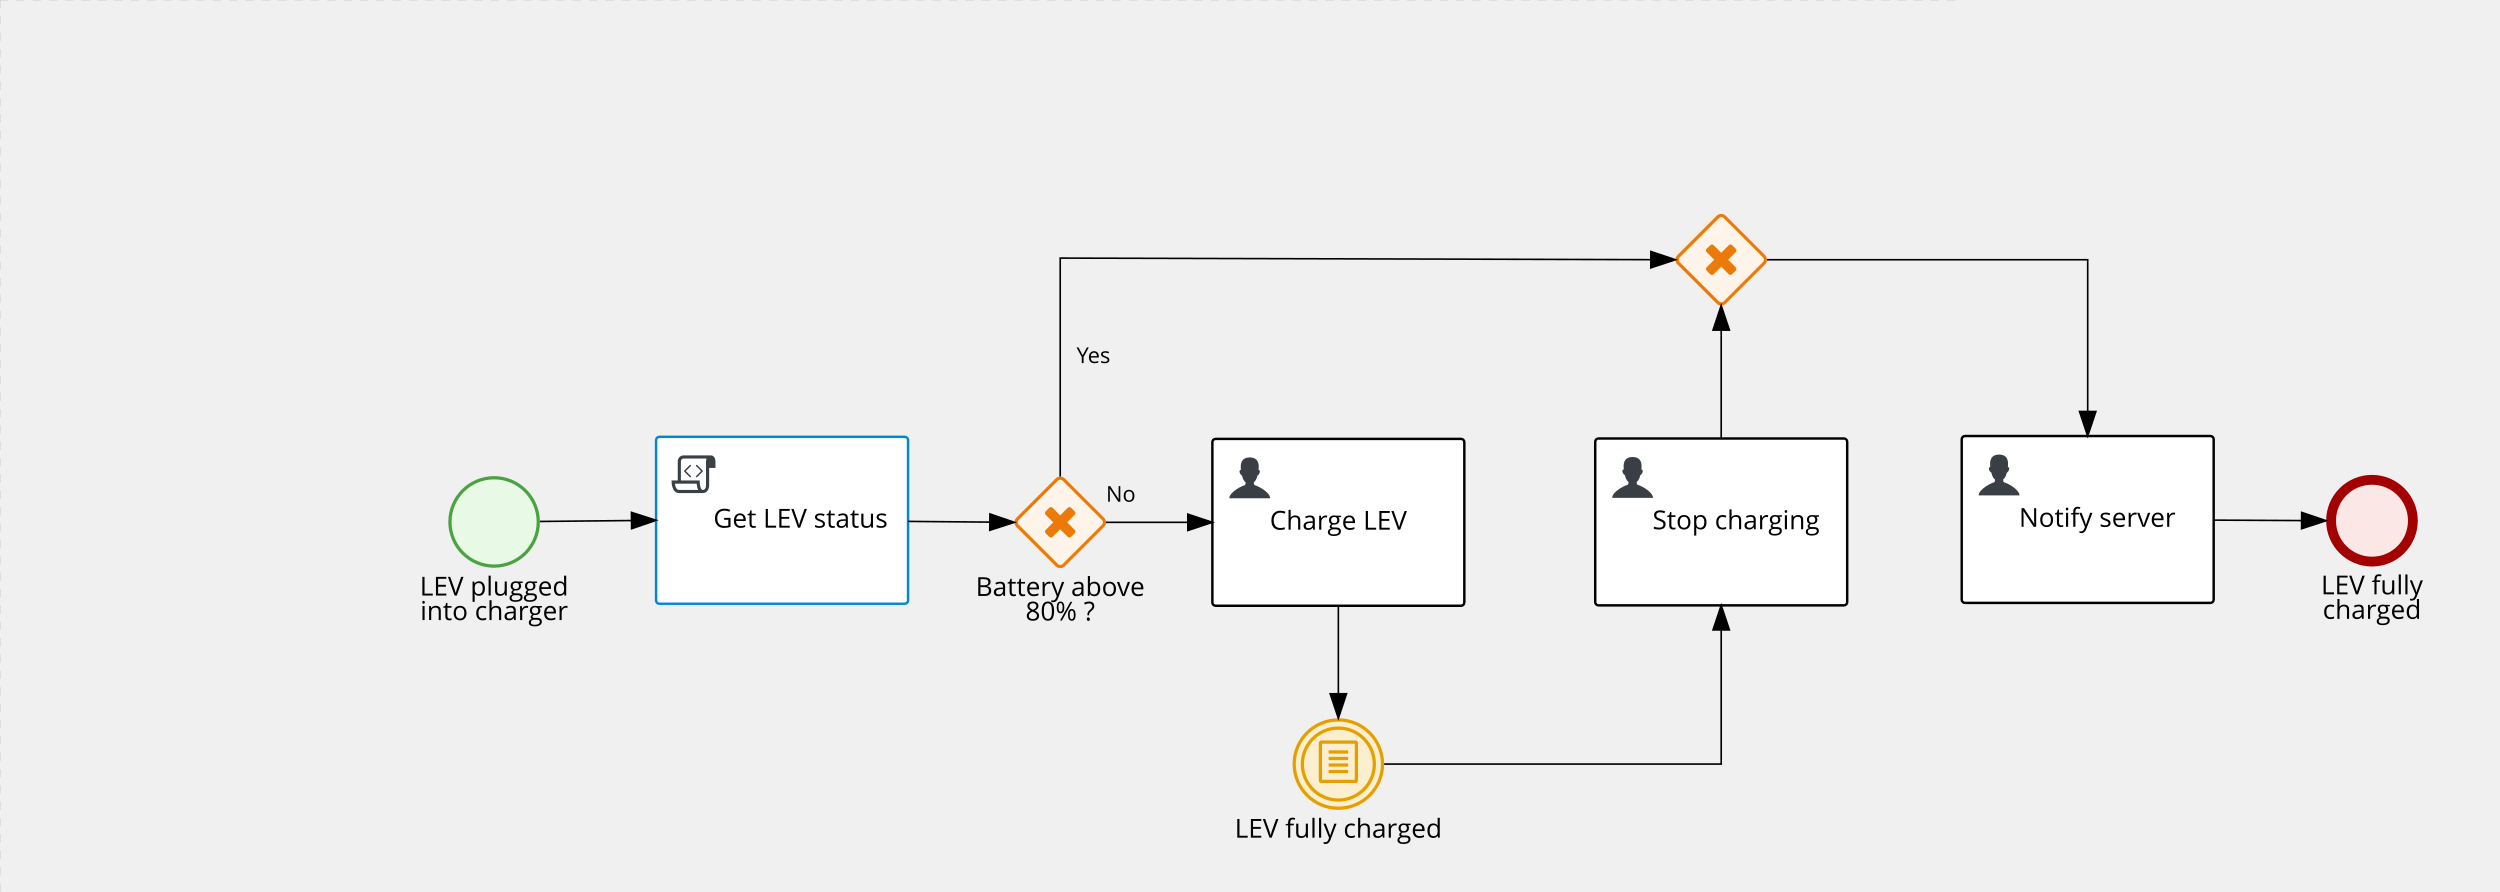
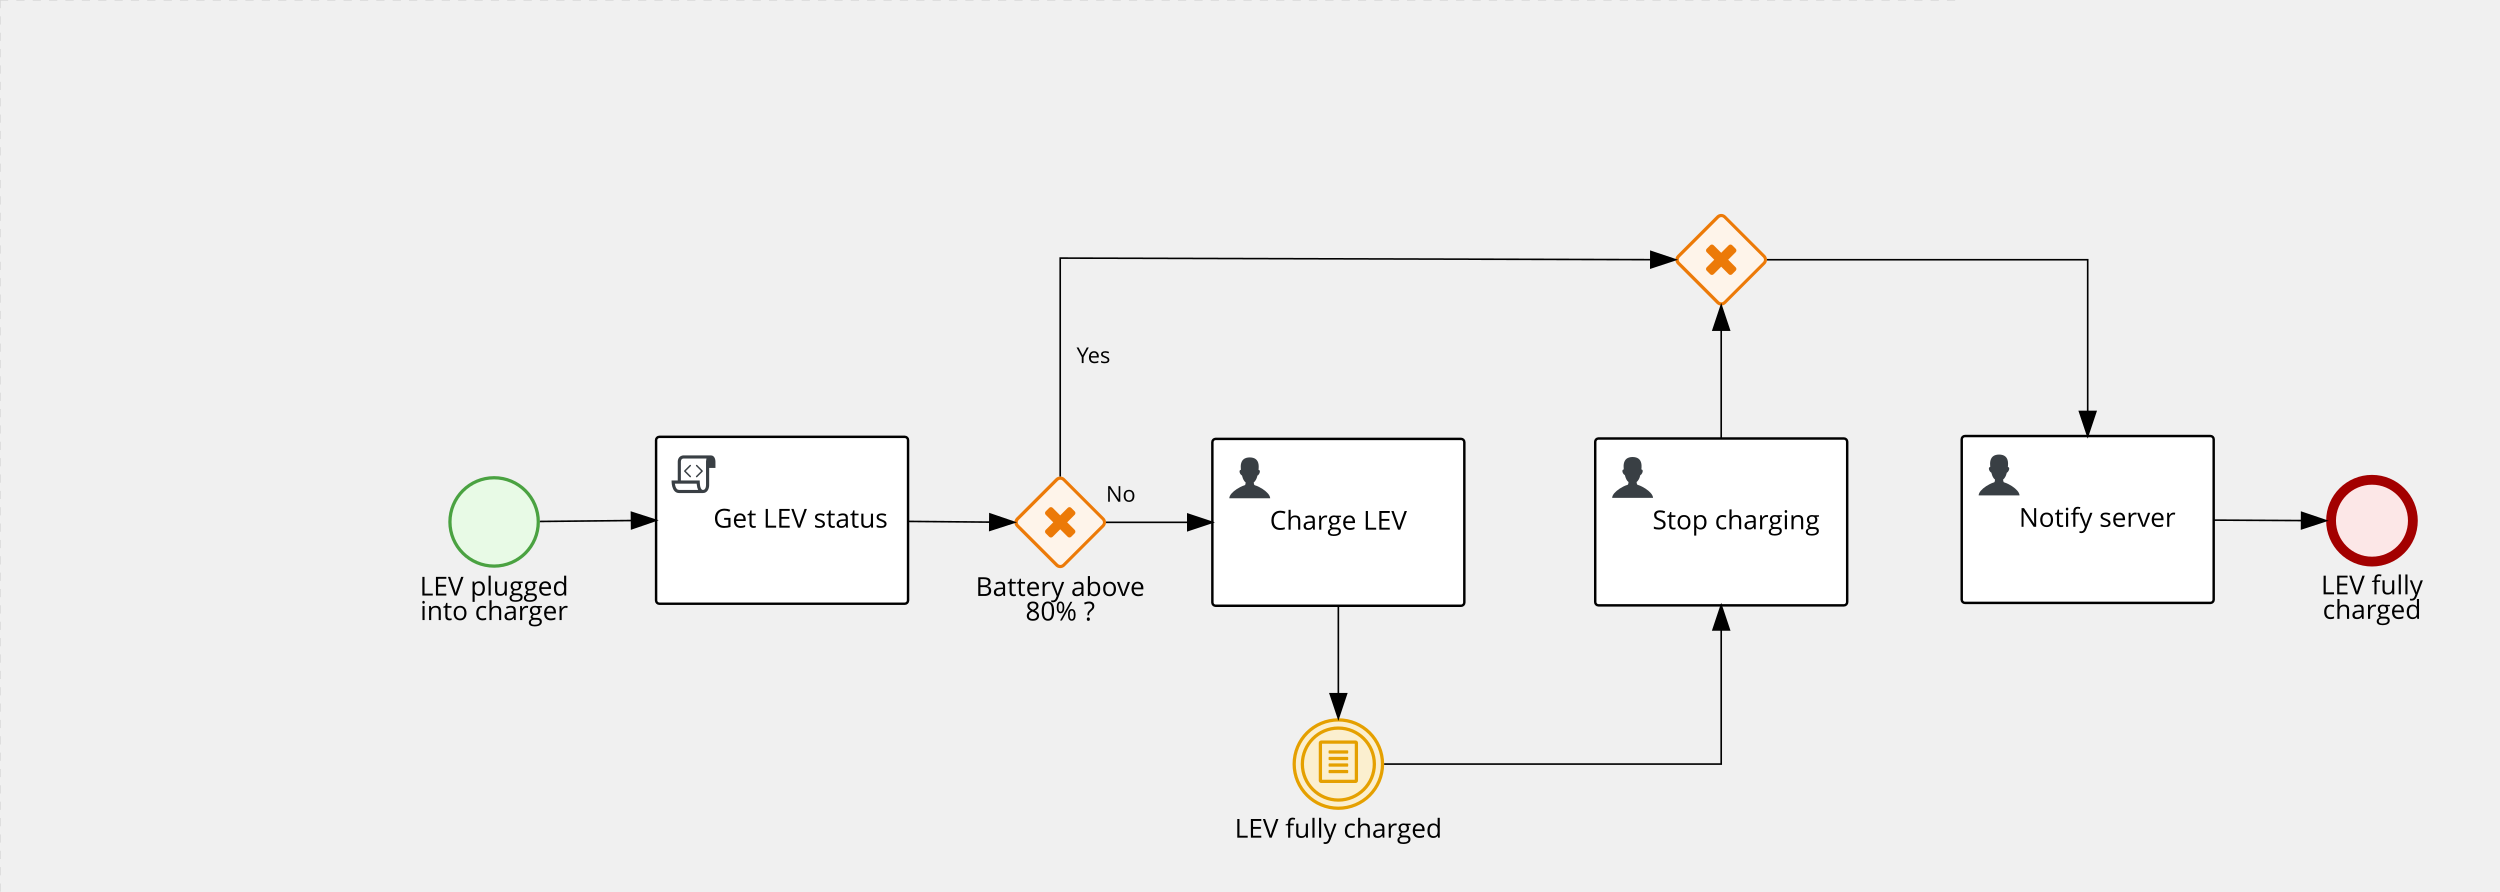
<svg xmlns="http://www.w3.org/2000/svg" version="1.1" width="1528" height="545" viewBox="0 0 1528 545">
  <defs />
  <g transform="matrix(1,0,0,1,0,0)">
    <g>
      <g>
        <g>
          <path fill="none" stroke="#d3d3d3" paint-order="fill stroke markers" d=" M 0 0 L 1200 0" stroke-miterlimit="10" stroke-opacity="0.8" stroke-dasharray="5" />
        </g>
        <g>
          <path fill="none" stroke="#d3d3d3" paint-order="fill stroke markers" d=" M 0 0 L 0 800" stroke-miterlimit="10" stroke-opacity="0.8" stroke-dasharray="5" />
        </g>
      </g>
      <g id="_4B5C4515-BD2F-43A4-8A5E-1904B69EF2A3" bpmn2nodeid="_4B5C4515-BD2F-43A4-8A5E-1904B69EF2A3" transform="matrix(1,0,0,1,620,291.25)">
        <g>
          <path fill="none" stroke="none" />
        </g>
        <g transform="matrix(0.125,0,0,0.125,0,0)">
          <g transform="matrix(1,0,0,1,0,0)">
            <path fill="#fef4ea" stroke="none" id="_4B5C4515-BD2F-43A4-8A5E-1904B69EF2A3?shapeType=BACKGROUND" paint-order="stroke fill markers" d=" M 0 0 M 224.4 4.3 C 216.4 4.3 208.4 7.3 202.3 13.4 L 13.5 202.2 C 1.3 214.4 1.3 234.2 13.5 246.4 L 202.2 435.1 C 208.3 441.2 216.4 444.2 224.3 444.2 C 232.2 444.2 240.3 441.2 246.4 435.1 L 435.1 246.4 C 447.3 234.2 447.3 214.4 435.1 202.2 L 246.5 13.4 C 240.4 7.3 232.4 4.3 224.4 4.3 L 224.4 4.3 Z" />
          </g>
          <g>
            <g transform="matrix(1,0,0,1,0,0)">
              <g transform="matrix(1,0,0,1,0,0)">
                <path fill="#ec7a08" stroke="none" id="_4B5C4515-BD2F-43A4-8A5E-1904B69EF2A3?shapeType=BORDER&amp;renderType=FILL" paint-order="stroke fill markers" d=" M 0 0 M 20.8 212.7 L 213.3 20.2 C 219.6 13.9 229.7 13.9 235.9 20.2 L 428.4 212.7 C 434.7 219 434.7 229.1 428.4 235.3 L 235.9 427.8 C 229.6 434.1 219.5 434.1 213.3 427.8 L 20.8 235.3 C 14.5 229.1 14.5 218.9 20.8 212.7 L 20.8 212.7 Z M 0 0 M 0 224 C 0 232.1 3.1 240.3 9.3 246.5 L 201.5 438.7 C 213.9 451.1 234.1 451.1 246.5 438.7 L 438.7 246.5 C 444.9 240.3 448 232.1 448 224 C 448 215.9 444.9 207.7 438.7 201.5 L 246.5 9.3 C 234.1 -3.1 213.9 -3.1 201.5 9.3 L 9.3 201.5 C 3.1 207.7 0 215.9 0 224 L 0 224 Z" />
              </g>
            </g>
          </g>
          <g>
            <g transform="matrix(1,0,0,1,0,0)">
              <g transform="matrix(1,0,0,1,0,0)">
                <path fill="#ec7a08" stroke="none" id="_4B5C4515-BD2F-43A4-8A5E-1904B69EF2A3undefined" paint-order="stroke fill markers" d=" M 0 0 M 298.2 269.2 C 298.2 272.6 297.1 275.3 294.7 277.7 L 277.7 294.7 C 275.3 297.1 272.6 298.2 269.2 298.2 C 265.8 298.2 263.1 297.1 260.7 294.7 L 224 258 L 187.2 294.8 C 184.8 297.2 182.1 298.3 178.7 298.3 C 175.3 298.3 172.6 297.2 170.2 294.8 L 153.2 277.8 C 150.8 275.4 149.7 272.7 149.7 269.3 C 149.7 265.9 150.8 263.2 153.2 260.8 L 190 224 L 153.2 187.2 C 150.8 184.8 149.7 182 149.7 178.7 C 149.7 175.3 150.8 172.5 153.2 170.2 L 170.2 153.2 C 172.6 150.8 175.3 149.7 178.7 149.7 C 182.1 149.7 184.8 150.8 187.2 153.2 L 224 190 L 260.8 153.2 C 263.2 150.8 265.9 149.7 269.3 149.7 C 272.7 149.7 275.4 150.8 277.8 153.2 L 294.8 170.2 C 297.2 172.5 298.3 175.3 298.3 178.7 C 298.3 182 297.2 184.8 294.8 187.2 L 258 224 L 294.8 260.8 C 297.1 263.1 298.2 265.9 298.2 269.2 Z" />
              </g>
            </g>
          </g>
        </g>
        <g transform="matrix(1,0,0,1,-25.74219,61)">
          <text fill="#000000" stroke="none" font-family="Open Sans" font-size="12pt" font-style="normal" font-weight="normal" text-decoration="normal" x="53.742" y="12" text-anchor="middle" dominant-baseline="alphabetic">Battery above </text>
          <text fill="#000000" stroke="none" font-family="Open Sans" font-size="12pt" font-style="normal" font-weight="normal" text-decoration="normal" x="53.742" y="27" text-anchor="middle" dominant-baseline="alphabetic">        80% ?        </text>
        </g>
      </g>
      <g id="_B5CCC057-EF30-4952-B1A7-DE82EDC33570" bpmn2nodeid="_B5CCC057-EF30-4952-B1A7-DE82EDC33570" transform="matrix(1,0,0,1,274,291)">
        <g>
          <path fill="none" stroke="none" />
        </g>
        <g transform="matrix(0.125,0,0,0.125,0,0)">
          <g transform="matrix(1,0,0,1,0,0)">
            <path fill="#e8fae6" stroke="none" id="_B5CCC057-EF30-4952-B1A7-DE82EDC33570?shapeType=BACKGROUND" paint-order="stroke fill markers" d=" M 0 0 M 444 224 C 444 263.9 434.2 300.8 414.4 334.5 C 394.7 368.2 368 394.9 334.4 414.5 C 300.8 434.1 263.9 444 224 444 C 184.1 444 147.2 434.2 113.5 414.4 C 79.8 394.7 53.1 368 33.5 334.4 C 13.9 300.8 4 263.9 4 224 C 4 184.1 13.8 147.2 33.6 113.5 C 53.4 79.8 80.1 53.1 113.6 33.5 C 147.1 13.9 184.1 4 224 4 C 263.9 4 300.8 13.8 334.5 33.6 C 368.2 53.4 394.9 80.1 414.5 113.6 C 434.1 147.1 444 184.1 444 224 Z" />
          </g>
          <g>
            <g transform="matrix(1,0,0,1,0,0)">
              <g transform="matrix(1,0,0,1,0,0)">
                <path fill="#4aa241" stroke="none" id="_B5CCC057-EF30-4952-B1A7-DE82EDC33570?shapeType=BORDER&amp;renderType=FILL" paint-order="stroke fill markers" d=" M 0 0 M 224 0 C 100.3 0 0 100.3 0 224 C 0 347.7 100.3 448 224 448 C 347.7 448 448 347.7 448 224 C 448 100.3 347.7 0 224 0 Z M 0 0 M 224 432 C 109.1 432 16 338.9 16 224 C 16 109.1 109.1 16 224 16 C 338.9 16 432 109.1 432 224 C 432 338.9 338.9 432 224 432 Z" />
              </g>
            </g>
          </g>
        </g>
        <g transform="matrix(1,0,0,1,-19.51172,61)">
          <text fill="#000000" stroke="none" font-family="Open Sans" font-size="12pt" font-style="normal" font-weight="normal" text-decoration="normal" x="47.512" y="12" text-anchor="middle" dominant-baseline="alphabetic">LEV plugged </text>
          <text fill="#000000" stroke="none" font-family="Open Sans" font-size="12pt" font-style="normal" font-weight="normal" text-decoration="normal" x="47.512" y="27" text-anchor="middle" dominant-baseline="alphabetic">into charger </text>
        </g>
      </g>
      <g id="_08F3C379-D075-4F62-9CAC-3A40F6E01151" bpmn2nodeid="_08F3C379-D075-4F62-9CAC-3A40F6E01151" transform="matrix(1,0,0,1,1024,130.75)">
        <g>
          <path fill="none" stroke="none" />
        </g>
        <g transform="matrix(0.125,0,0,0.125,0,0)">
          <g transform="matrix(1,0,0,1,0,0)">
            <path fill="#fef4ea" stroke="none" id="_08F3C379-D075-4F62-9CAC-3A40F6E01151?shapeType=BACKGROUND" paint-order="stroke fill markers" d=" M 0 0 M 224.4 4.3 C 216.4 4.3 208.4 7.3 202.3 13.4 L 13.5 202.2 C 1.3 214.4 1.3 234.2 13.5 246.4 L 202.2 435.1 C 208.3 441.2 216.4 444.2 224.3 444.2 C 232.2 444.2 240.3 441.2 246.4 435.1 L 435.1 246.4 C 447.3 234.2 447.3 214.4 435.1 202.2 L 246.5 13.4 C 240.4 7.3 232.4 4.3 224.4 4.3 L 224.4 4.3 Z" />
          </g>
          <g>
            <g transform="matrix(1,0,0,1,0,0)">
              <g transform="matrix(1,0,0,1,0,0)">
                <path fill="#ec7a08" stroke="none" id="_08F3C379-D075-4F62-9CAC-3A40F6E01151?shapeType=BORDER&amp;renderType=FILL" paint-order="stroke fill markers" d=" M 0 0 M 20.8 212.7 L 213.3 20.2 C 219.6 13.9 229.7 13.9 235.9 20.2 L 428.4 212.7 C 434.7 219 434.7 229.1 428.4 235.3 L 235.9 427.8 C 229.6 434.1 219.5 434.1 213.3 427.8 L 20.8 235.3 C 14.5 229.1 14.5 218.9 20.8 212.7 L 20.8 212.7 Z M 0 0 M 0 224 C 0 232.1 3.1 240.3 9.3 246.5 L 201.5 438.7 C 213.9 451.1 234.1 451.1 246.5 438.7 L 438.7 246.5 C 444.9 240.3 448 232.1 448 224 C 448 215.9 444.9 207.7 438.7 201.5 L 246.5 9.3 C 234.1 -3.1 213.9 -3.1 201.5 9.3 L 9.3 201.5 C 3.1 207.7 0 215.9 0 224 L 0 224 Z" />
              </g>
            </g>
          </g>
          <g>
            <g transform="matrix(1,0,0,1,0,0)">
              <g transform="matrix(1,0,0,1,0,0)">
                <path fill="#ec7a08" stroke="none" id="_08F3C379-D075-4F62-9CAC-3A40F6E01151undefined" paint-order="stroke fill markers" d=" M 0 0 M 298.2 269.2 C 298.2 272.6 297.1 275.3 294.7 277.7 L 277.7 294.7 C 275.3 297.1 272.6 298.2 269.2 298.2 C 265.8 298.2 263.1 297.1 260.7 294.7 L 224 258 L 187.2 294.8 C 184.8 297.2 182.1 298.3 178.7 298.3 C 175.3 298.3 172.6 297.2 170.2 294.8 L 153.2 277.8 C 150.8 275.4 149.7 272.7 149.7 269.3 C 149.7 265.9 150.8 263.2 153.2 260.8 L 190 224 L 153.2 187.2 C 150.8 184.8 149.7 182 149.7 178.7 C 149.7 175.3 150.8 172.5 153.2 170.2 L 170.2 153.2 C 172.6 150.8 175.3 149.7 178.7 149.7 C 182.1 149.7 184.8 150.8 187.2 153.2 L 224 190 L 260.8 153.2 C 263.2 150.8 265.9 149.7 269.3 149.7 C 272.7 149.7 275.4 150.8 277.8 153.2 L 294.8 170.2 C 297.2 172.5 298.3 175.3 298.3 178.7 C 298.3 182 297.2 184.8 294.8 187.2 L 258 224 L 294.8 260.8 C 297.1 263.1 298.2 265.9 298.2 269.2 Z" />
              </g>
            </g>
          </g>
        </g>
        <g transform="matrix(1,0,0,1,28,61)" />
      </g>
      <g id="_71F5C260-E4D3-4746-9C67-C481BD1EAB73" bpmn2nodeid="_71F5C260-E4D3-4746-9C67-C481BD1EAB73" transform="matrix(1,0,0,1,790,439)">
        <g>
          <path fill="none" stroke="none" />
        </g>
        <g transform="matrix(0.125,0,0,0.125,0,0)">
          <g transform="matrix(1,0,0,1,0,0)">
            <path fill="#fbefcf" stroke="none" id="_71F5C260-E4D3-4746-9C67-C481BD1EAB73?shapeType=BACKGROUND" paint-order="stroke fill markers" d=" M 0 0 M 444 224 C 444 263.9 434.2 300.8 414.4 334.5 C 394.7 368.2 368 394.9 334.4 414.5 C 300.8 434.1 263.9 444 224 444 C 184.1 444 147.2 434.2 113.5 414.4 C 79.8 394.7 53.1 368 33.5 334.4 C 13.9 300.8 4 263.9 4 224 C 4 184.1 13.8 147.2 33.6 113.5 C 53.4 79.8 80.1 53.1 113.6 33.5 C 147.1 13.9 184.1 4 224 4 C 263.9 4 300.8 13.8 334.5 33.6 C 368.2 53.4 394.9 80.1 414.5 113.6 C 434.1 147.1 444 184.1 444 224 Z" />
          </g>
          <g>
            <g transform="matrix(1,0,0,1,0,0)">
              <g transform="matrix(1,0,0,1,0,0)">
                <path fill="#e5a000" stroke="none" id="_71F5C260-E4D3-4746-9C67-C481BD1EAB73?shapeType=BORDER&amp;renderType=FILL" paint-order="stroke fill markers" d=" M 0 0 M 224 408 C 122.5 408 40 325.5 40 224 C 40 122.5 122.5 40 224 40 C 325.5 40 408 122.5 408 224 C 408 325.5 325.5 408 224 408 Z M 0 0 M 224 56 C 131.4 56 56 131.4 56 224 C 56 316.6 131.4 392 224 392 C 316.6 392 392 316.6 392 224 C 392 131.4 316.6 56 224 56 Z M 0 0 M 224 16 C 252.1 16 279.3 21.5 305 32.3 C 329.8 42.8 352 57.8 371.1 76.9 C 390.2 96 405.2 118.3 415.7 143 C 426.5 168.6 432 195.9 432 224 C 432 252.1 426.5 279.3 415.7 305 C 405.2 329.8 390.2 352 371.1 371.1 C 352 390.2 329.7 405.2 305 415.7 C 279.4 426.5 252.1 432 224 432 C 195.9 432 168.7 426.5 143 415.7 C 118.2 405.2 96 390.2 76.9 371.1 C 57.8 352 42.8 329.7 32.3 305 C 21.5 279.3 16 252.1 16 224 C 16 195.9 21.5 168.7 32.3 143 C 42.8 118.2 57.8 96 76.9 76.9 C 96 57.8 118.3 42.8 143 32.3 C 168.7 21.5 195.9 16 224 16 M 224 0 C 100.3 0 0 100.3 0 224 C 0 347.7 100.3 448 224 448 C 347.7 448 448 347.7 448 224 C 448 100.3 347.7 0 224 0 L 224 0 Z" />
              </g>
            </g>
          </g>
          <g>
            <g transform="matrix(1,0,0,1,0,0)">
              <g transform="matrix(1,0,0,1,0,0)">
                <path fill="#e5a000" stroke="none" id="_71F5C260-E4D3-4746-9C67-C481BD1EAB73undefined" paint-order="stroke fill markers" d=" M 0 0 M 320.2 304.7 C 320.2 308 319.1 310.8 316.7 313.2 C 314.3 315.5 311.6 316.7 308.2 316.7 L 140.2 316.7 C 136.8 316.7 134 315.5 131.7 313.2 C 129.3 310.8 128.2 308 128.2 304.7 L 128.2 120.7 C 128.2 117.4 129.3 114.5 131.7 112.2 C 134 109.9 136.8 108.7 140.2 108.7 L 308.2 108.7 C 311.6 108.7 314.3 109.9 316.7 112.2 C 319.1 114.5 320.2 117.4 320.2 120.7 L 320.2 304.7 Z M 0 0 M 304.2 300.7 L 304.2 124.7 L 144.2 124.7 L 144.2 300.7 L 304.2 300.7 Z M 0 0 M 176.2 192.7 C 176.2 191.5 176.6 190.6 177.3 189.8 C 178 189 179 188.7 180.2 188.7 L 268.2 188.7 C 269.3 188.7 270.3 189.1 271.1 189.8 C 271.9 190.5 272.2 191.5 272.2 192.7 L 272.2 200.7 C 272.2 201.9 271.8 202.8 271.1 203.6 C 270.4 204.4 269.4 204.7 268.2 204.7 L 180.2 204.7 C 179 204.7 178.1 204.3 177.3 203.6 C 176.5 202.9 176.2 201.9 176.2 200.7 L 176.2 192.7 Z M 0 0 M 176.2 160.7 C 176.2 159.5 176.6 158.6 177.3 157.8 C 178 157 179 156.7 180.2 156.7 L 268.2 156.7 C 269.3 156.7 270.3 157.1 271.1 157.8 C 271.9 158.5 272.2 159.5 272.2 160.7 L 272.2 168.7 C 272.2 169.9 271.8 170.8 271.1 171.6 C 270.4 172.4 269.4 172.7 268.2 172.7 L 180.2 172.7 C 179 172.7 178.1 172.3 177.3 171.6 C 176.5 170.9 176.2 169.9 176.2 168.7 L 176.2 160.7 Z M 0 0 M 268.2 220.7 C 269.3 220.7 270.3 221.1 271.1 221.8 C 271.9 222.5 272.2 223.5 272.2 224.7 L 272.2 232.7 C 272.2 233.9 271.8 234.8 271.1 235.6 C 270.4 236.4 269.4 236.7 268.2 236.7 L 180.2 236.7 C 179 236.7 178.1 236.3 177.3 235.6 C 176.5 234.9 176.2 233.9 176.2 232.7 L 176.2 224.7 C 176.2 223.5 176.6 222.6 177.3 221.8 C 178 221 179 220.7 180.2 220.7 L 268.2 220.7 Z M 0 0 M 268.2 252.7 C 269.3 252.7 270.3 253.1 271.1 253.8 C 271.9 254.5 272.2 255.5 272.2 256.7 L 272.2 264.7 C 272.2 265.8 271.8 266.8 271.1 267.6 C 270.4 268.4 269.4 268.7 268.2 268.7 L 180.2 268.7 C 179 268.7 178.1 268.3 177.3 267.6 C 176.5 266.9 176.2 265.9 176.2 264.7 L 176.2 256.7 C 176.2 255.5 176.6 254.6 177.3 253.8 C 178 253 179 252.7 180.2 252.7 L 268.2 252.7 Z" />
              </g>
            </g>
          </g>
        </g>
        <g transform="matrix(1,0,0,1,-35.34766,61)">
          <text fill="#000000" stroke="none" font-family="Open Sans" font-size="12pt" font-style="normal" font-weight="normal" text-decoration="normal" x="63.348" y="12" text-anchor="middle" dominant-baseline="alphabetic">LEV fully charged</text>
        </g>
      </g>
      <g id="_00CB8FBA-5BE4-4E2A-A73D-FD6F79FF0930" bpmn2nodeid="_00CB8FBA-5BE4-4E2A-A73D-FD6F79FF0930" transform="matrix(1,0,0,1,401,267)">
        <g>
          <path fill="none" stroke="none" />
        </g>
        <g transform="matrix(1,0,0,1,0,0)">
          <path fill="#ffffff" stroke="none" id="_00CB8FBA-5BE4-4E2A-A73D-FD6F79FF0930?shapeType=BACKGROUND" paint-order="stroke fill markers" d=" M 2 0 L 152 0 L 152 0 A 2 2 0 0 1 154 2 L 154 100 L 154 100 A 2 2 0 0 1 152 102 L 2 102 L 2 102 A 2 2 0 0 1 0 100 L 0 2 L 0 2 A 2 2 0 0 1 2 0 Z" />
        </g>
        <g transform="matrix(1,0,0,1,0,0)">
-           <path fill="none" stroke="rgb(0,136,206)" id="_00CB8FBA-5BE4-4E2A-A73D-FD6F79FF0930?shapeType=BORDER&amp;renderType=STROKE" paint-order="fill stroke markers" d=" M 2 0 L 152 0 L 152 0 A 2 2 0 0 1 154 2 L 154 100 L 154 100 A 2 2 0 0 1 152 102 L 2 102 L 2 102 A 2 2 0 0 1 0 100 L 0 2 L 0 2 A 2 2 0 0 1 2 0 Z" stroke-miterlimit="10" stroke-width="1.5" stroke-dasharray="" />
+           <path fill="none" stroke="rgb(0,0,0)" id="_00CB8FBA-5BE4-4E2A-A73D-FD6F79FF0930?shapeType=BORDER&amp;renderType=STROKE" paint-order="fill stroke markers" d=" M 2 0 L 152 0 L 152 0 A 2 2 0 0 1 154 2 L 154 100 L 154 100 A 2 2 0 0 1 152 102 L 2 102 L 2 102 A 2 2 0 0 1 0 100 L 0 2 L 0 2 A 2 2 0 0 1 2 0 Z" stroke-miterlimit="10" stroke-width="1.5" stroke-dasharray="" />
        </g>
        <g>
          <g transform="matrix(0.06,0,0,0.06,9.4,9.4)">
            <g transform="matrix(1,0,0,1,0,0)">
              <path fill="#393f44" stroke="none" id="_00CB8FBA-5BE4-4E2A-A73D-FD6F79FF0930undefined" paint-order="stroke fill markers" d=" M 0 0 M 197.3 130.2 C 194.4 127.3 189.6 127.3 186.7 130.2 L 130.2 186.7 C 127.3 189.6 127.3 194.4 130.2 197.3 L 186.7 253.8 C 188.1 255.3 190.1 256 192 256 C 193.9 256 195.9 255.3 197.3 253.7 C 200.2 250.8 200.2 246 197.3 243.1 L 146.2 192 L 197.3 140.8 C 200.2 137.9 200.2 133.1 197.3 130.2 Z" />
            </g>
            <g transform="matrix(1,0,0,1,0,0)">
              <path fill="#393f44" stroke="none" id="_00CB8FBA-5BE4-4E2A-A73D-FD6F79FF0930undefined" paint-order="stroke fill markers" d=" M 0 0 M 261.3 130.2 C 258.4 127.3 253.6 127.3 250.7 130.2 C 247.8 133.1 247.8 137.9 250.7 140.8 L 301.8 191.9 L 250.7 243 C 247.8 245.9 247.8 250.7 250.7 253.6 C 252.1 255.3 254.1 256 256 256 C 257.9 256 259.9 255.3 261.3 253.8 L 317.8 197.3 C 320.7 194.4 320.7 189.6 317.8 186.7 L 261.3 130.2 Z" />
            </g>
            <g transform="matrix(1,0,0,1,0,0)">
              <path fill="#393f44" stroke="none" id="_00CB8FBA-5BE4-4E2A-A73D-FD6F79FF0930undefined" paint-order="stroke fill markers" d=" M 0 0 M 400 32 C 400 32 152.8 32 128 32 C 62 32 64 96 64 96 L 64 288 L 1 288 C 1 288 -4 416 78 416 L 320 416 C 368 416 384 368 384 336 C 384 314.2 384 224.4 384 160 L 448 160 L 448 96 C 448 96 449 32 400 32 Z M 0 0 M 78 383.9 C 68.5 383.9 61.6 381.1 55.5 374.9 C 43.4 362.4 37.5 339.6 34.9 320 L 256.9 320 C 257.1 322.7 257.3 325.4 257.6 328.2 C 260 351.6 264.7 370.1 271.9 383.9 L 78 383.9 L 78 383.9 Z M 0 0 M 352 336 C 352 345.9 349.6 360.3 342.9 371 C 337.2 380.1 330.4 384 320 384 C 285 384 288 288 288 288 L 96 288 L 96 96 L 96 95.9 L 96 95.1 C 96 90.6 97.6 78.3 104.7 71.2 C 106.5 69.4 111.9 64 128 64 L 356.5 64 C 354.4 72.8 352.8 81.8 352.2 89.9 C 352.2 90.5 352.1 91.1 352.1 91.7 C 352.1 92 352.1 92.3 352.1 92.6 C 352 94.8 352 96 352 96 L 352 160 L 352 336 Z" />
            </g>
          </g>
        </g>
        <g transform="matrix(1,0,0,1,35,43.5)">
          <text fill="#000000" stroke="none" font-family="Open Sans" font-size="12pt" font-style="normal" font-weight="normal" text-decoration="normal" x="53.297" y="12" text-anchor="middle" dominant-baseline="alphabetic">Get LEV status</text>
        </g>
      </g>
      <g id="_267D009A-15D0-4B9D-A7A2-544B05562087" bpmn2nodeid="_267D009A-15D0-4B9D-A7A2-544B05562087" transform="matrix(1,0,0,1,1421.75,290.25)">
        <g>
          <path fill="none" stroke="none" />
        </g>
        <g transform="matrix(0.125,0,0,0.125,0,0)">
          <g transform="matrix(1,0,0,1,0,0)">
            <path fill="#fce7e7" stroke="none" id="_267D009A-15D0-4B9D-A7A2-544B05562087?shapeType=BACKGROUND" paint-order="stroke fill markers" d=" M 0 0 M 444 224 C 444 263.9 434.2 300.8 414.4 334.5 C 394.7 368.2 368 394.9 334.4 414.5 C 300.8 434.1 263.9 444 224 444 C 184.1 444 147.2 434.2 113.5 414.4 C 79.8 394.7 53.1 368 33.5 334.4 C 13.9 300.8 4 263.9 4 224 C 4 184.1 13.8 147.2 33.6 113.5 C 53.4 79.8 80.1 53.1 113.6 33.5 C 147.1 13.9 184.1 4 224 4 C 263.9 4 300.8 13.8 334.5 33.6 C 368.2 53.4 394.9 80.1 414.5 113.6 C 434.1 147.1 444 184.1 444 224 Z" />
          </g>
          <g>
            <g transform="matrix(1,0,0,1,0,0)">
              <g transform="matrix(1,0,0,1,0,0)">
                <path fill="#a30000" stroke="none" id="_267D009A-15D0-4B9D-A7A2-544B05562087?shapeType=BORDER&amp;renderType=FILL" paint-order="stroke fill markers" d=" M 0 0 M 224 0 C 100.3 0 0 100.3 0 224 C 0 347.7 100.3 448 224 448 C 347.7 448 448 347.7 448 224 C 448 100.3 347.7 0 224 0 Z M 0 0 M 224 400 C 126.8 400 48 321.2 48 224 C 48 126.8 126.8 48 224 48 C 321.2 48 400 126.8 400 224 C 400 321.2 321.2 400 224 400 Z" />
              </g>
            </g>
          </g>
        </g>
        <g transform="matrix(1,0,0,1,-5.21875,61)">
          <text fill="#000000" stroke="none" font-family="Open Sans" font-size="12pt" font-style="normal" font-weight="normal" text-decoration="normal" x="33.219" y="12" text-anchor="middle" dominant-baseline="alphabetic">LEV fully </text>
          <text fill="#000000" stroke="none" font-family="Open Sans" font-size="12pt" font-style="normal" font-weight="normal" text-decoration="normal" x="33.219" y="27" text-anchor="middle" dominant-baseline="alphabetic">charged </text>
        </g>
      </g>
      <g id="_A56CAD33-A695-4F9C-985E-B90B38721AEA" bpmn2nodeid="_A56CAD33-A695-4F9C-985E-B90B38721AEA" transform="matrix(1,0,0,1,975,268)">
        <g>
          <path fill="none" stroke="none" />
        </g>
        <g transform="matrix(1,0,0,1,0,0)">
          <path fill="#ffffff" stroke="none" id="_A56CAD33-A695-4F9C-985E-B90B38721AEA?shapeType=BACKGROUND" paint-order="stroke fill markers" d=" M 2 0 L 152 0 L 152 0 A 2 2 0 0 1 154 2 L 154 100 L 154 100 A 2 2 0 0 1 152 102 L 2 102 L 2 102 A 2 2 0 0 1 0 100 L 0 2 L 0 2 A 2 2 0 0 1 2 0 Z" />
        </g>
        <g transform="matrix(1,0,0,1,0,0)">
          <path fill="none" stroke="#000000" id="_A56CAD33-A695-4F9C-985E-B90B38721AEA?shapeType=BORDER&amp;renderType=STROKE" paint-order="fill stroke markers" d=" M 2 0 L 152 0 L 152 0 A 2 2 0 0 1 154 2 L 154 100 L 154 100 A 2 2 0 0 1 152 102 L 2 102 L 2 102 A 2 2 0 0 1 0 100 L 0 2 L 0 2 A 2 2 0 0 1 2 0 Z" stroke-miterlimit="10" stroke-width="1.5" stroke-dasharray="" />
        </g>
        <g>
          <g transform="matrix(0.06,0,0,0.06,9.4,9.4)">
            <g transform="matrix(1,0,0,1,0,0)">
              <path fill="#393f44" stroke="none" id="_A56CAD33-A695-4F9C-985E-B90B38721AEAundefined" paint-order="stroke fill markers" d=" M 0 0 M 16 445.21 C 16 440.869 18.784 431.129 22.001 424.217 C 35.768 394.64 77.283 359.28 129 333.084 C 144.516 325.224 157.347 319.964 167.807 317.174 C 171.932 316.074 175.729 314.414 176.525 313.363 C 178.894 310.234 180.914 302.908 181.727 294.5 L 182.5 286.5 L 178.507 283.455 C 166.303 274.146 154.284 251.678 148.04 226.5 C 145.611 216.707 145.056 215.462 142.984 215.158 C 141.703 214.97 138.083 212.243 134.939 209.099 C 123.233 197.393 116.891 177.376 121.44 166.49 C 123.002 162.751 128.155 159.01 131.75 159.004 C 134.448 159 134.471 158.603 132.914 138.788 C 130.927 113.496 134.279 92.265 143.132 74.076 C 152.232 55.38 167.569 42.882 189.049 36.66 C 210.203 30.532 237.797 30.532 258.951 36.66 C 300.042 48.563 318.958 83.806 314.955 141 C 314.32 150.075 313.624 157.788 313.409 158.14 C 313.194 158.493 314.575 159.073 316.479 159.43 C 328.929 161.766 330.986 177.018 321.496 196.621 C 316.903 206.109 309.357 214.508 304.817 215.185 C 303.023 215.453 302.293 217.146 299.943 226.5 C 296.659 239.567 294.474 245.305 287.948 257.995 C 282.491 268.606 273.035 281.109 268.108 284.229 L 264.871 286.278 L 265.518 292.889 C 266.345 301.33 268.639 309.871 270.877 312.837 C 272.067 314.415 275.002 315.79 280.063 317.139 C 291.069 320.075 303.617 325.274 321 334.102 C 369.815 358.891 410.848 393.758 425.032 422.5 C 429.07 430.682 432 440.232 432 445.21 L 432 448 L 224 448 L 16 448 L 16 445.21 Z" />
            </g>
          </g>
        </g>
        <g transform="matrix(1,0,0,1,4.04,13.68)">
          <g transform="matrix(0.04,0,0,0.04,63.36,69.12)">
            <g transform="matrix(1,0,0,1,0,0)">
              <path fill="none" stroke="none" />
            </g>
            <g transform="matrix(1,0,0,1,0,0)">
              <path fill="none" stroke="none" />
            </g>
          </g>
        </g>
        <g transform="matrix(1,0,0,1,35,43.5)">
          <text fill="#000000" stroke="none" font-family="Open Sans" font-size="12pt" font-style="normal" font-weight="normal" text-decoration="normal" x="51.082" y="12" text-anchor="middle" dominant-baseline="alphabetic">Stop charging</text>
        </g>
      </g>
      <g id="_2D353FE5-7EA9-4442-9D02-125BDD913A92" bpmn2nodeid="_2D353FE5-7EA9-4442-9D02-125BDD913A92" transform="matrix(1,0,0,1,741,268.25)">
        <g>
          <path fill="none" stroke="none" />
        </g>
        <g transform="matrix(1,0,0,1,0,0)">
          <path fill="#ffffff" stroke="none" id="_2D353FE5-7EA9-4442-9D02-125BDD913A92?shapeType=BACKGROUND" paint-order="stroke fill markers" d=" M 2 0 L 152 0 L 152 0 A 2 2 0 0 1 154 2 L 154 100 L 154 100 A 2 2 0 0 1 152 102 L 2 102 L 2 102 A 2 2 0 0 1 0 100 L 0 2 L 0 2 A 2 2 0 0 1 2 0 Z" />
        </g>
        <g transform="matrix(1,0,0,1,0,0)">
          <path fill="none" stroke="#000000" id="_2D353FE5-7EA9-4442-9D02-125BDD913A92?shapeType=BORDER&amp;renderType=STROKE" paint-order="fill stroke markers" d=" M 2 0 L 152 0 L 152 0 A 2 2 0 0 1 154 2 L 154 100 L 154 100 A 2 2 0 0 1 152 102 L 2 102 L 2 102 A 2 2 0 0 1 0 100 L 0 2 L 0 2 A 2 2 0 0 1 2 0 Z" stroke-miterlimit="10" stroke-width="1.5" stroke-dasharray="" />
        </g>
        <g>
          <g transform="matrix(0.06,0,0,0.06,9.4,9.4)">
            <g transform="matrix(1,0,0,1,0,0)">
              <path fill="#393f44" stroke="none" id="_2D353FE5-7EA9-4442-9D02-125BDD913A92undefined" paint-order="stroke fill markers" d=" M 0 0 M 16 445.21 C 16 440.869 18.784 431.129 22.001 424.217 C 35.768 394.64 77.283 359.28 129 333.084 C 144.516 325.224 157.347 319.964 167.807 317.174 C 171.932 316.074 175.729 314.414 176.525 313.363 C 178.894 310.234 180.914 302.908 181.727 294.5 L 182.5 286.5 L 178.507 283.455 C 166.303 274.146 154.284 251.678 148.04 226.5 C 145.611 216.707 145.056 215.462 142.984 215.158 C 141.703 214.97 138.083 212.243 134.939 209.099 C 123.233 197.393 116.891 177.376 121.44 166.49 C 123.002 162.751 128.155 159.01 131.75 159.004 C 134.448 159 134.471 158.603 132.914 138.788 C 130.927 113.496 134.279 92.265 143.132 74.076 C 152.232 55.38 167.569 42.882 189.049 36.66 C 210.203 30.532 237.797 30.532 258.951 36.66 C 300.042 48.563 318.958 83.806 314.955 141 C 314.32 150.075 313.624 157.788 313.409 158.14 C 313.194 158.493 314.575 159.073 316.479 159.43 C 328.929 161.766 330.986 177.018 321.496 196.621 C 316.903 206.109 309.357 214.508 304.817 215.185 C 303.023 215.453 302.293 217.146 299.943 226.5 C 296.659 239.567 294.474 245.305 287.948 257.995 C 282.491 268.606 273.035 281.109 268.108 284.229 L 264.871 286.278 L 265.518 292.889 C 266.345 301.33 268.639 309.871 270.877 312.837 C 272.067 314.415 275.002 315.79 280.063 317.139 C 291.069 320.075 303.617 325.274 321 334.102 C 369.815 358.891 410.848 393.758 425.032 422.5 C 429.07 430.682 432 440.232 432 445.21 L 432 448 L 224 448 L 16 448 L 16 445.21 Z" />
            </g>
          </g>
        </g>
        <g transform="matrix(1,0,0,1,4.04,13.68)">
          <g transform="matrix(0.04,0,0,0.04,63.36,69.12)">
            <g transform="matrix(1,0,0,1,0,0)">
              <path fill="none" stroke="none" />
            </g>
            <g transform="matrix(1,0,0,1,0,0)">
              <path fill="none" stroke="none" />
            </g>
          </g>
        </g>
        <g transform="matrix(1,0,0,1,35.09375,43.5)">
          <text fill="#000000" stroke="none" font-family="Open Sans" font-size="12pt" font-style="normal" font-weight="normal" text-decoration="normal" x="41.906" y="12" text-anchor="middle" dominant-baseline="alphabetic">Charge LEV</text>
        </g>
      </g>
      <g id="_7B8415BA-DBC8-49F2-ABD2-9E426F52D6A6" bpmn2nodeid="_7B8415BA-DBC8-49F2-ABD2-9E426F52D6A6" transform="matrix(1,0,0,1,1199,266.5)">
        <g>
          <path fill="none" stroke="none" />
        </g>
        <g transform="matrix(1,0,0,1,0,0)">
          <path fill="#ffffff" stroke="none" id="_7B8415BA-DBC8-49F2-ABD2-9E426F52D6A6?shapeType=BACKGROUND" paint-order="stroke fill markers" d=" M 2 0 L 152 0 L 152 0 A 2 2 0 0 1 154 2 L 154 100 L 154 100 A 2 2 0 0 1 152 102 L 2 102 L 2 102 A 2 2 0 0 1 0 100 L 0 2 L 0 2 A 2 2 0 0 1 2 0 Z" />
        </g>
        <g transform="matrix(1,0,0,1,0,0)">
          <path fill="none" stroke="#000000" id="_7B8415BA-DBC8-49F2-ABD2-9E426F52D6A6?shapeType=BORDER&amp;renderType=STROKE" paint-order="fill stroke markers" d=" M 2 0 L 152 0 L 152 0 A 2 2 0 0 1 154 2 L 154 100 L 154 100 A 2 2 0 0 1 152 102 L 2 102 L 2 102 A 2 2 0 0 1 0 100 L 0 2 L 0 2 A 2 2 0 0 1 2 0 Z" stroke-miterlimit="10" stroke-width="1.5" stroke-dasharray="" />
        </g>
        <g>
          <g transform="matrix(0.06,0,0,0.06,9.4,9.4)">
            <g transform="matrix(1,0,0,1,0,0)">
              <path fill="#393f44" stroke="none" id="_7B8415BA-DBC8-49F2-ABD2-9E426F52D6A6undefined" paint-order="stroke fill markers" d=" M 0 0 M 16 445.21 C 16 440.869 18.784 431.129 22.001 424.217 C 35.768 394.64 77.283 359.28 129 333.084 C 144.516 325.224 157.347 319.964 167.807 317.174 C 171.932 316.074 175.729 314.414 176.525 313.363 C 178.894 310.234 180.914 302.908 181.727 294.5 L 182.5 286.5 L 178.507 283.455 C 166.303 274.146 154.284 251.678 148.04 226.5 C 145.611 216.707 145.056 215.462 142.984 215.158 C 141.703 214.97 138.083 212.243 134.939 209.099 C 123.233 197.393 116.891 177.376 121.44 166.49 C 123.002 162.751 128.155 159.01 131.75 159.004 C 134.448 159 134.471 158.603 132.914 138.788 C 130.927 113.496 134.279 92.265 143.132 74.076 C 152.232 55.38 167.569 42.882 189.049 36.66 C 210.203 30.532 237.797 30.532 258.951 36.66 C 300.042 48.563 318.958 83.806 314.955 141 C 314.32 150.075 313.624 157.788 313.409 158.14 C 313.194 158.493 314.575 159.073 316.479 159.43 C 328.929 161.766 330.986 177.018 321.496 196.621 C 316.903 206.109 309.357 214.508 304.817 215.185 C 303.023 215.453 302.293 217.146 299.943 226.5 C 296.659 239.567 294.474 245.305 287.948 257.995 C 282.491 268.606 273.035 281.109 268.108 284.229 L 264.871 286.278 L 265.518 292.889 C 266.345 301.33 268.639 309.871 270.877 312.837 C 272.067 314.415 275.002 315.79 280.063 317.139 C 291.069 320.075 303.617 325.274 321 334.102 C 369.815 358.891 410.848 393.758 425.032 422.5 C 429.07 430.682 432 440.232 432 445.21 L 432 448 L 224 448 L 16 448 L 16 445.21 Z" />
            </g>
          </g>
        </g>
        <g transform="matrix(1,0,0,1,4.04,13.68)">
          <g transform="matrix(0.04,0,0,0.04,63.36,69.12)">
            <g transform="matrix(1,0,0,1,0,0)">
              <path fill="none" stroke="none" />
            </g>
            <g transform="matrix(1,0,0,1,0,0)">
              <path fill="none" stroke="none" />
            </g>
          </g>
        </g>
        <g transform="matrix(1,0,0,1,35,43.5)">
          <text fill="#000000" stroke="none" font-family="Open Sans" font-size="12pt" font-style="normal" font-weight="normal" text-decoration="normal" x="47.863" y="12" text-anchor="middle" dominant-baseline="alphabetic">Notify server</text>
        </g>
      </g>
      <g id="_19D786FC-D7FB-4C03-B719-FF352D327937" bpmn2nodeid="_19D786FC-D7FB-4C03-B719-FF352D327937">
        <g>
          <path fill="none" stroke="#000000" paint-order="fill stroke markers" d=" M 330 318.717 L 386.001 318.152" stroke-miterlimit="10" stroke-dasharray="" />
        </g>
        <g transform="matrix(1,0,0,1,330,318.7172)" />
        <g transform="matrix(0.01010049,0.999949,-0.999949,0.01010049,400.9495,313.0003)">
          <path fill="#000000" stroke="#000000" paint-order="fill stroke markers" d=" M 10 15 L 0 15 L 5 0 Z" stroke-miterlimit="10" stroke-dasharray="" />
        </g>
        <g transform="matrix(1,0,0,1,330.101,308.3591)" />
      </g>
      <g id="_B98D2DA4-13BD-46E5-80C0-3EDC1DD0232F" bpmn2nodeid="_B98D2DA4-13BD-46E5-80C0-3EDC1DD0232F">
        <g>
          <path fill="none" stroke="#000000" paint-order="fill stroke markers" d=" M 555 318.678 L 605.001 319.118" stroke-miterlimit="10" stroke-dasharray="" />
        </g>
        <g transform="matrix(1,0,0,1,555,318.6778)" />
        <g transform="matrix(-0.008802476,0.9999613,-0.9999613,-0.008802476,620.044,314.2502)">
          <path fill="#000000" stroke="#000000" paint-order="fill stroke markers" d=" M 10 15 L 0 15 L 5 0 Z" stroke-miterlimit="10" stroke-dasharray="" />
        </g>
        <g transform="matrix(1,0,0,1,555.088,308.9643)" />
      </g>
      <g id="_8F596190-157C-4928-8E80-0404A342CAF7" bpmn2nodeid="_8F596190-157C-4928-8E80-0404A342CAF7">
        <g>
          <path fill="none" stroke="#000000" paint-order="fill stroke markers" d=" M 648 291.25 L 648 157.75 L 1009 158.71" stroke-miterlimit="10" stroke-dasharray="" />
        </g>
        <g transform="matrix(1,0,0,1,648,291.25)" />
        <g transform="matrix(-0.002659565,0.9999965,-0.9999965,-0.002659565,1024.013,153.75)">
          <path fill="#000000" stroke="#000000" paint-order="fill stroke markers" d=" M 10 15 L 0 15 L 5 0 Z" stroke-miterlimit="10" stroke-dasharray="" />
        </g>
        <g transform="matrix(1,0,0,1,658,211.5)">
          <text fill="#000000" stroke="none" font-family="Open Sans" font-size="10pt" font-style="normal" font-weight="normal" text-decoration="normal" x="0" y="10.4" text-anchor="start" dominant-baseline="alphabetic">Yes                                 </text>
        </g>
      </g>
      <g id="_C92D2FE5-BDF6-4644-A873-4E2D21BAF909" bpmn2nodeid="_C92D2FE5-BDF6-4644-A873-4E2D21BAF909">
        <g>
          <path fill="none" stroke="#000000" paint-order="fill stroke markers" d=" M 1080 158.75 L 1276 158.75 L 1276 251.5" stroke-miterlimit="10" stroke-dasharray="" />
        </g>
        <g transform="matrix(1,0,0,1,1080,158.75)" />
        <g transform="matrix(-1,1.2246467991473532e-16,-1.2246467991473532e-16,-1,1281,266.5)">
          <path fill="#000000" stroke="#000000" paint-order="fill stroke markers" d=" M 10 15 L 0 15 L 5 0 Z" stroke-miterlimit="10" stroke-dasharray="" />
        </g>
        <g transform="matrix(1,0,0,1,1080,148.75)" />
      </g>
      <g id="_49458C81-71A1-4223-A836-1BB2FD4FA9A5" bpmn2nodeid="_49458C81-71A1-4223-A836-1BB2FD4FA9A5">
        <g>
          <path fill="none" stroke="#000000" paint-order="fill stroke markers" d=" M 1353 317.896 L 1406.75 318.173" stroke-miterlimit="10" stroke-dasharray="" />
        </g>
        <g transform="matrix(1,0,0,1,1353,317.8962)" />
        <g transform="matrix(-0.005145729,0.9999868,-0.9999868,-0.005145729,1421.776,313.2501)">
          <path fill="#000000" stroke="#000000" paint-order="fill stroke markers" d=" M 10 15 L 0 15 L 5 0 Z" stroke-miterlimit="10" stroke-dasharray="" />
        </g>
        <g transform="matrix(1,0,0,1,1353.051,308.0732)" />
      </g>
      <g id="_BA648518-7868-42EE-ACF9-2CA76042FD84" bpmn2nodeid="_BA648518-7868-42EE-ACF9-2CA76042FD84">
        <g>
          <path fill="none" stroke="#000000" paint-order="fill stroke markers" d=" M 676 319.25 L 726 319.25" stroke-miterlimit="10" stroke-dasharray="" />
        </g>
        <g transform="matrix(1,0,0,1,676,319.25)" />
        <g transform="matrix(6.123233995736766e-17,1,-1,6.123233995736766e-17,741,314.25)">
          <path fill="#000000" stroke="#000000" paint-order="fill stroke markers" d=" M 10 15 L 0 15 L 5 0 Z" stroke-miterlimit="10" stroke-dasharray="" />
        </g>
        <g transform="matrix(1,0,0,1,676,296.25)">
          <text fill="#000000" stroke="none" font-family="Open Sans" font-size="10pt" font-style="normal" font-weight="normal" text-decoration="normal" x="0" y="10.4" text-anchor="start" dominant-baseline="alphabetic">No              </text>
        </g>
      </g>
      <g id="_C8C6B21E-D2CE-49E6-902E-57F88E2BE16D" bpmn2nodeid="_C8C6B21E-D2CE-49E6-902E-57F88E2BE16D">
        <g>
          <path fill="none" stroke="#000000" paint-order="fill stroke markers" d=" M 818 370.25 L 818 424" stroke-miterlimit="10" stroke-dasharray="" />
        </g>
        <g transform="matrix(1,0,0,1,818,370.25)" />
        <g transform="matrix(-1,1.2246467991473532e-16,-1.2246467991473532e-16,-1,823,439)">
          <path fill="#000000" stroke="#000000" paint-order="fill stroke markers" d=" M 10 15 L 0 15 L 5 0 Z" stroke-miterlimit="10" stroke-dasharray="" />
        </g>
        <g transform="matrix(1,0,0,1,828,404.625)" />
      </g>
      <g id="_CF46A1A9-0F49-4132-B283-E0B87511EA5F" bpmn2nodeid="_CF46A1A9-0F49-4132-B283-E0B87511EA5F">
        <g>
          <path fill="none" stroke="#000000" paint-order="fill stroke markers" d=" M 846 467 L 1052 467 L 1052 385" stroke-miterlimit="10" stroke-dasharray="" />
        </g>
        <g transform="matrix(1,0,0,1,846,467)" />
        <g transform="matrix(1,0,0,1,1047,370)">
          <path fill="#000000" stroke="#000000" paint-order="fill stroke markers" d=" M 10 15 L 0 15 L 5 0 Z" stroke-miterlimit="10" stroke-dasharray="" />
        </g>
        <g transform="matrix(1,0,0,1,849,457)" />
      </g>
      <g id="_8E979A52-2DFD-42E6-AFFD-8E4CE717A781" bpmn2nodeid="_8E979A52-2DFD-42E6-AFFD-8E4CE717A781">
        <g>
          <path fill="none" stroke="#000000" paint-order="fill stroke markers" d=" M 1052 268 L 1052 201.75" stroke-miterlimit="10" stroke-dasharray="" />
        </g>
        <g transform="matrix(1,0,0,1,1052,268)" />
        <g transform="matrix(1,0,0,1,1047,186.75)">
          <path fill="#000000" stroke="#000000" paint-order="fill stroke markers" d=" M 10 15 L 0 15 L 5 0 Z" stroke-miterlimit="10" stroke-dasharray="" />
        </g>
        <g transform="matrix(1,0,0,1,1062,227.375)" />
      </g>
      <g transform="matrix(1,0,0,1,620,291.25)" />
      <g transform="matrix(1,0,0,1,274,291)" />
      <g transform="matrix(1,0,0,1,1024,130.75)" />
      <g transform="matrix(1,0,0,1,790,439)" />
+       <g transform="matrix(1,0,0,1,401,267)" />
      <g transform="matrix(1,0,0,1,1421.75,290.25)" />
      <g transform="matrix(1,0,0,1,975,268)" />
      <g transform="matrix(1,0,0,1,741,268.25)" />
      <g transform="matrix(1,0,0,1,1199,266.5)" />
-       <g transform="matrix(1,0,0,1,401,267)" />
    </g>
  </g>
</svg>
